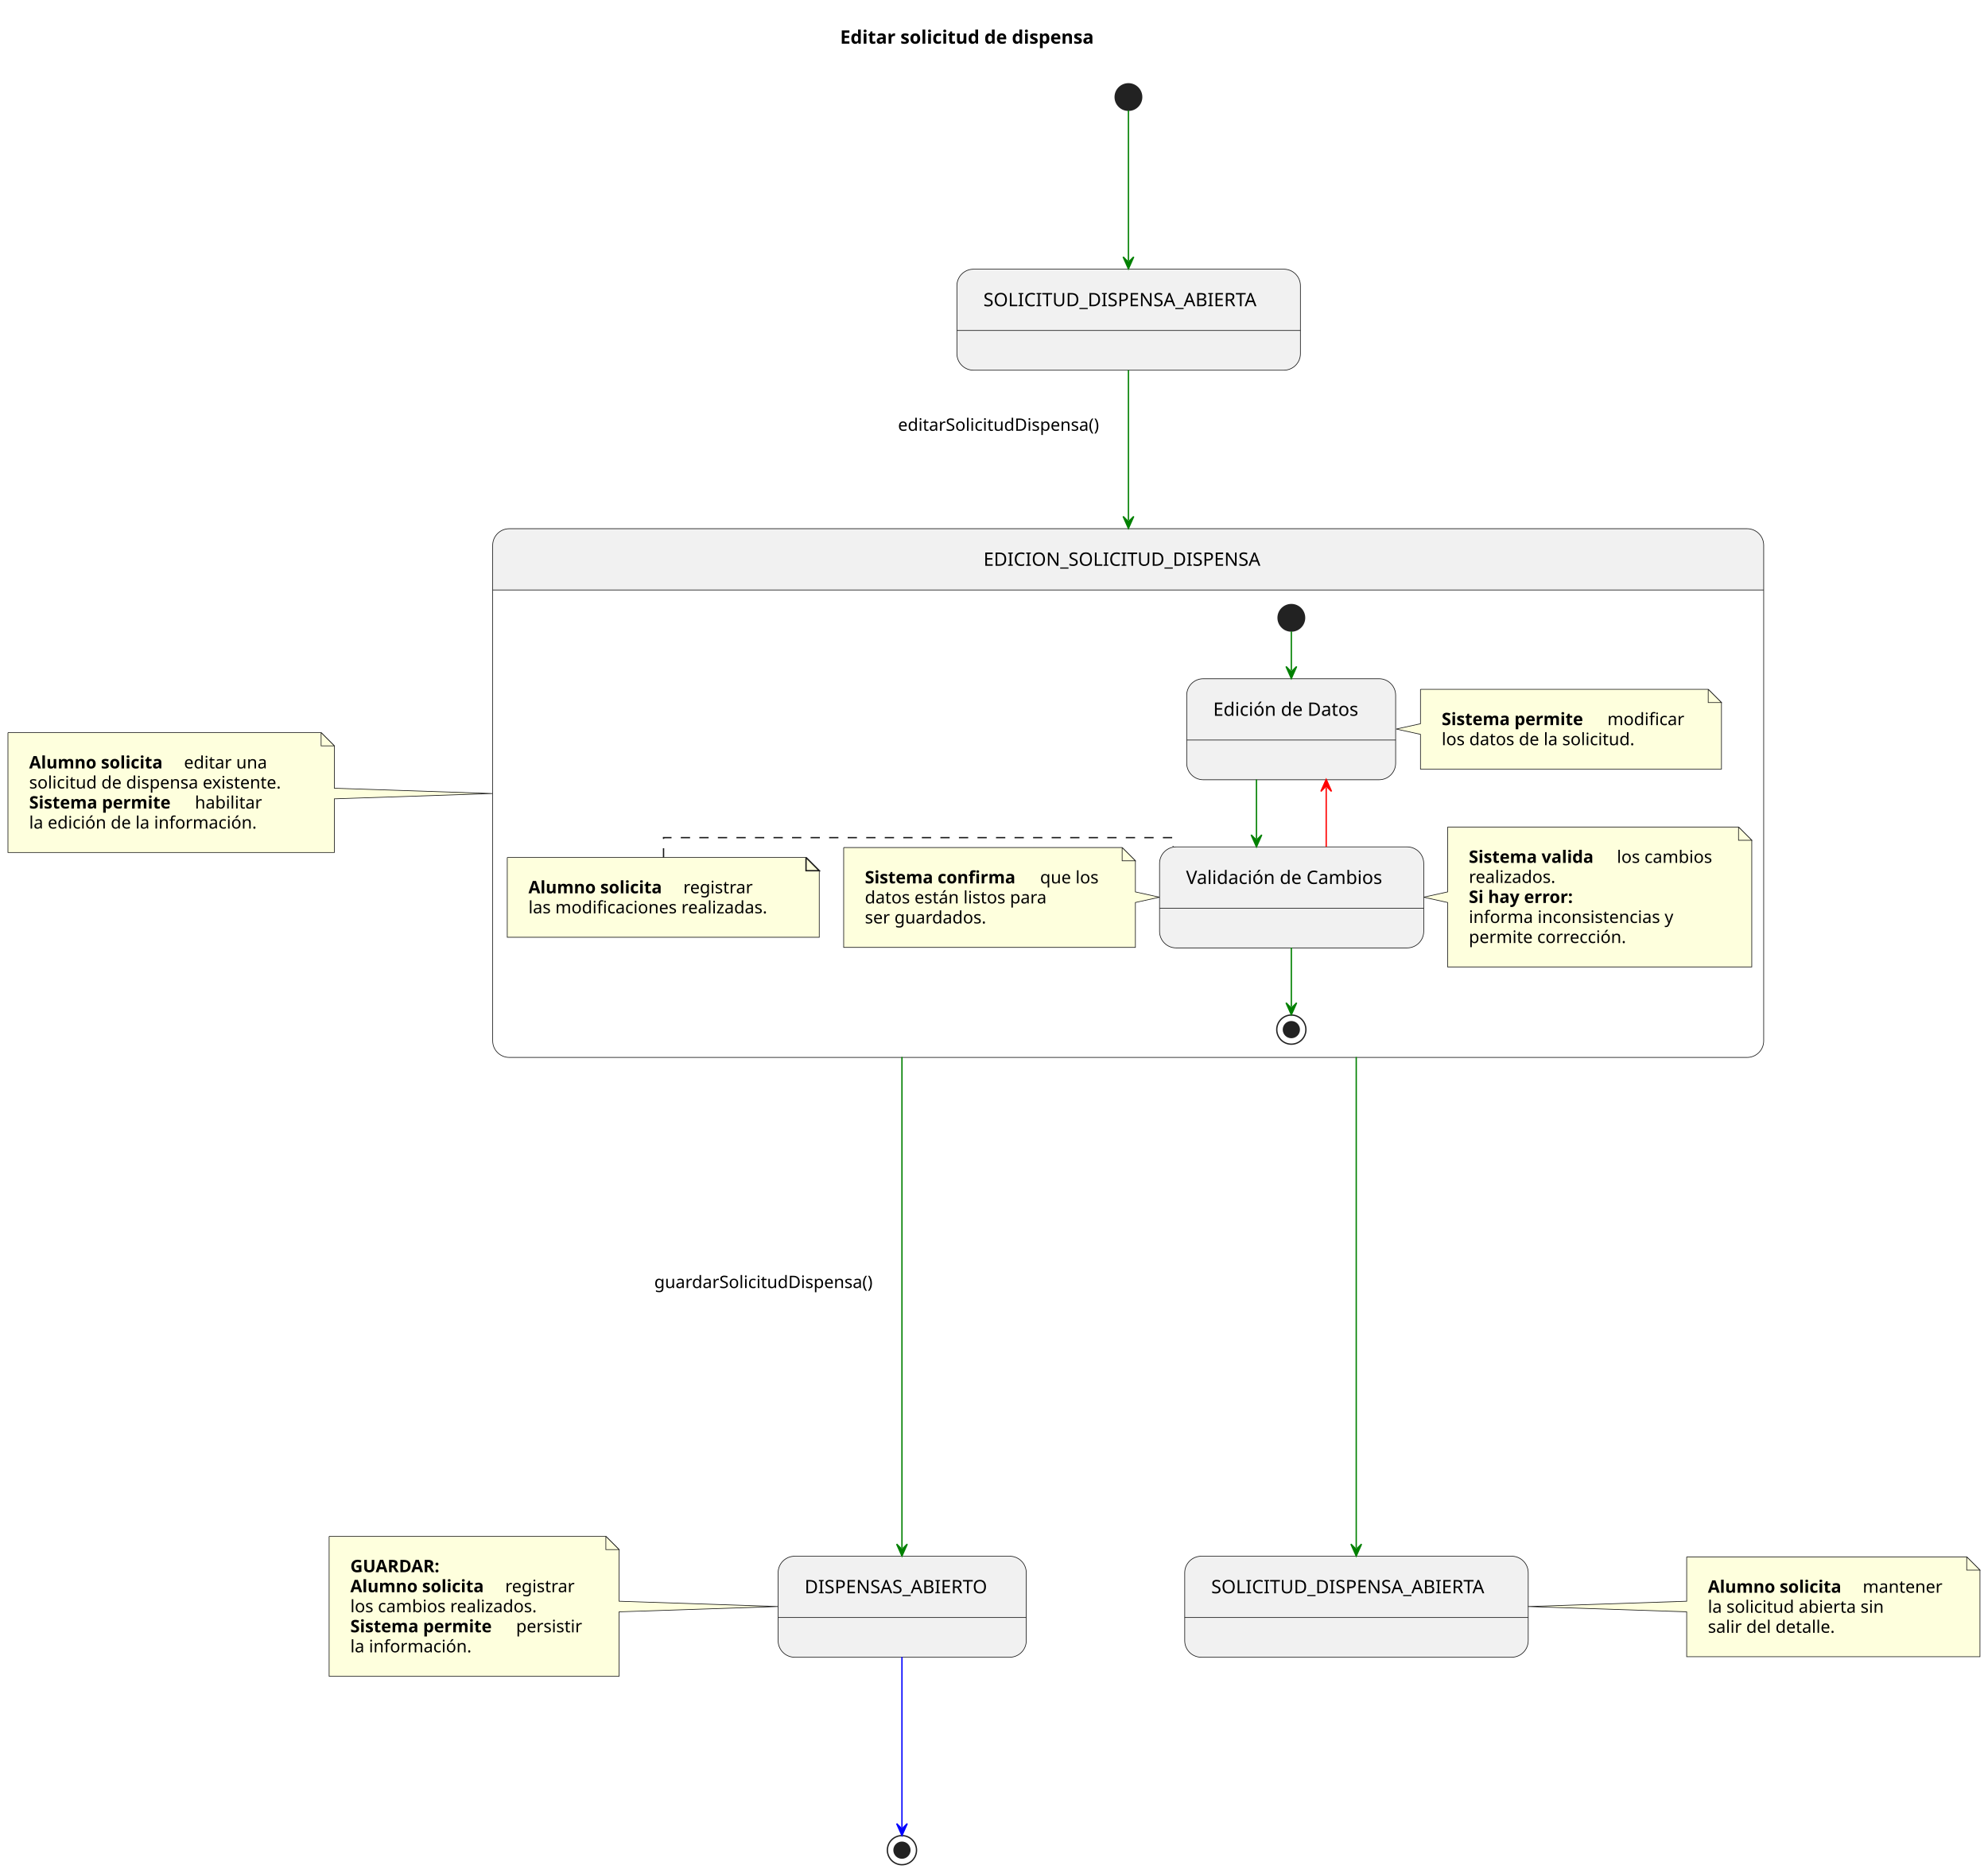
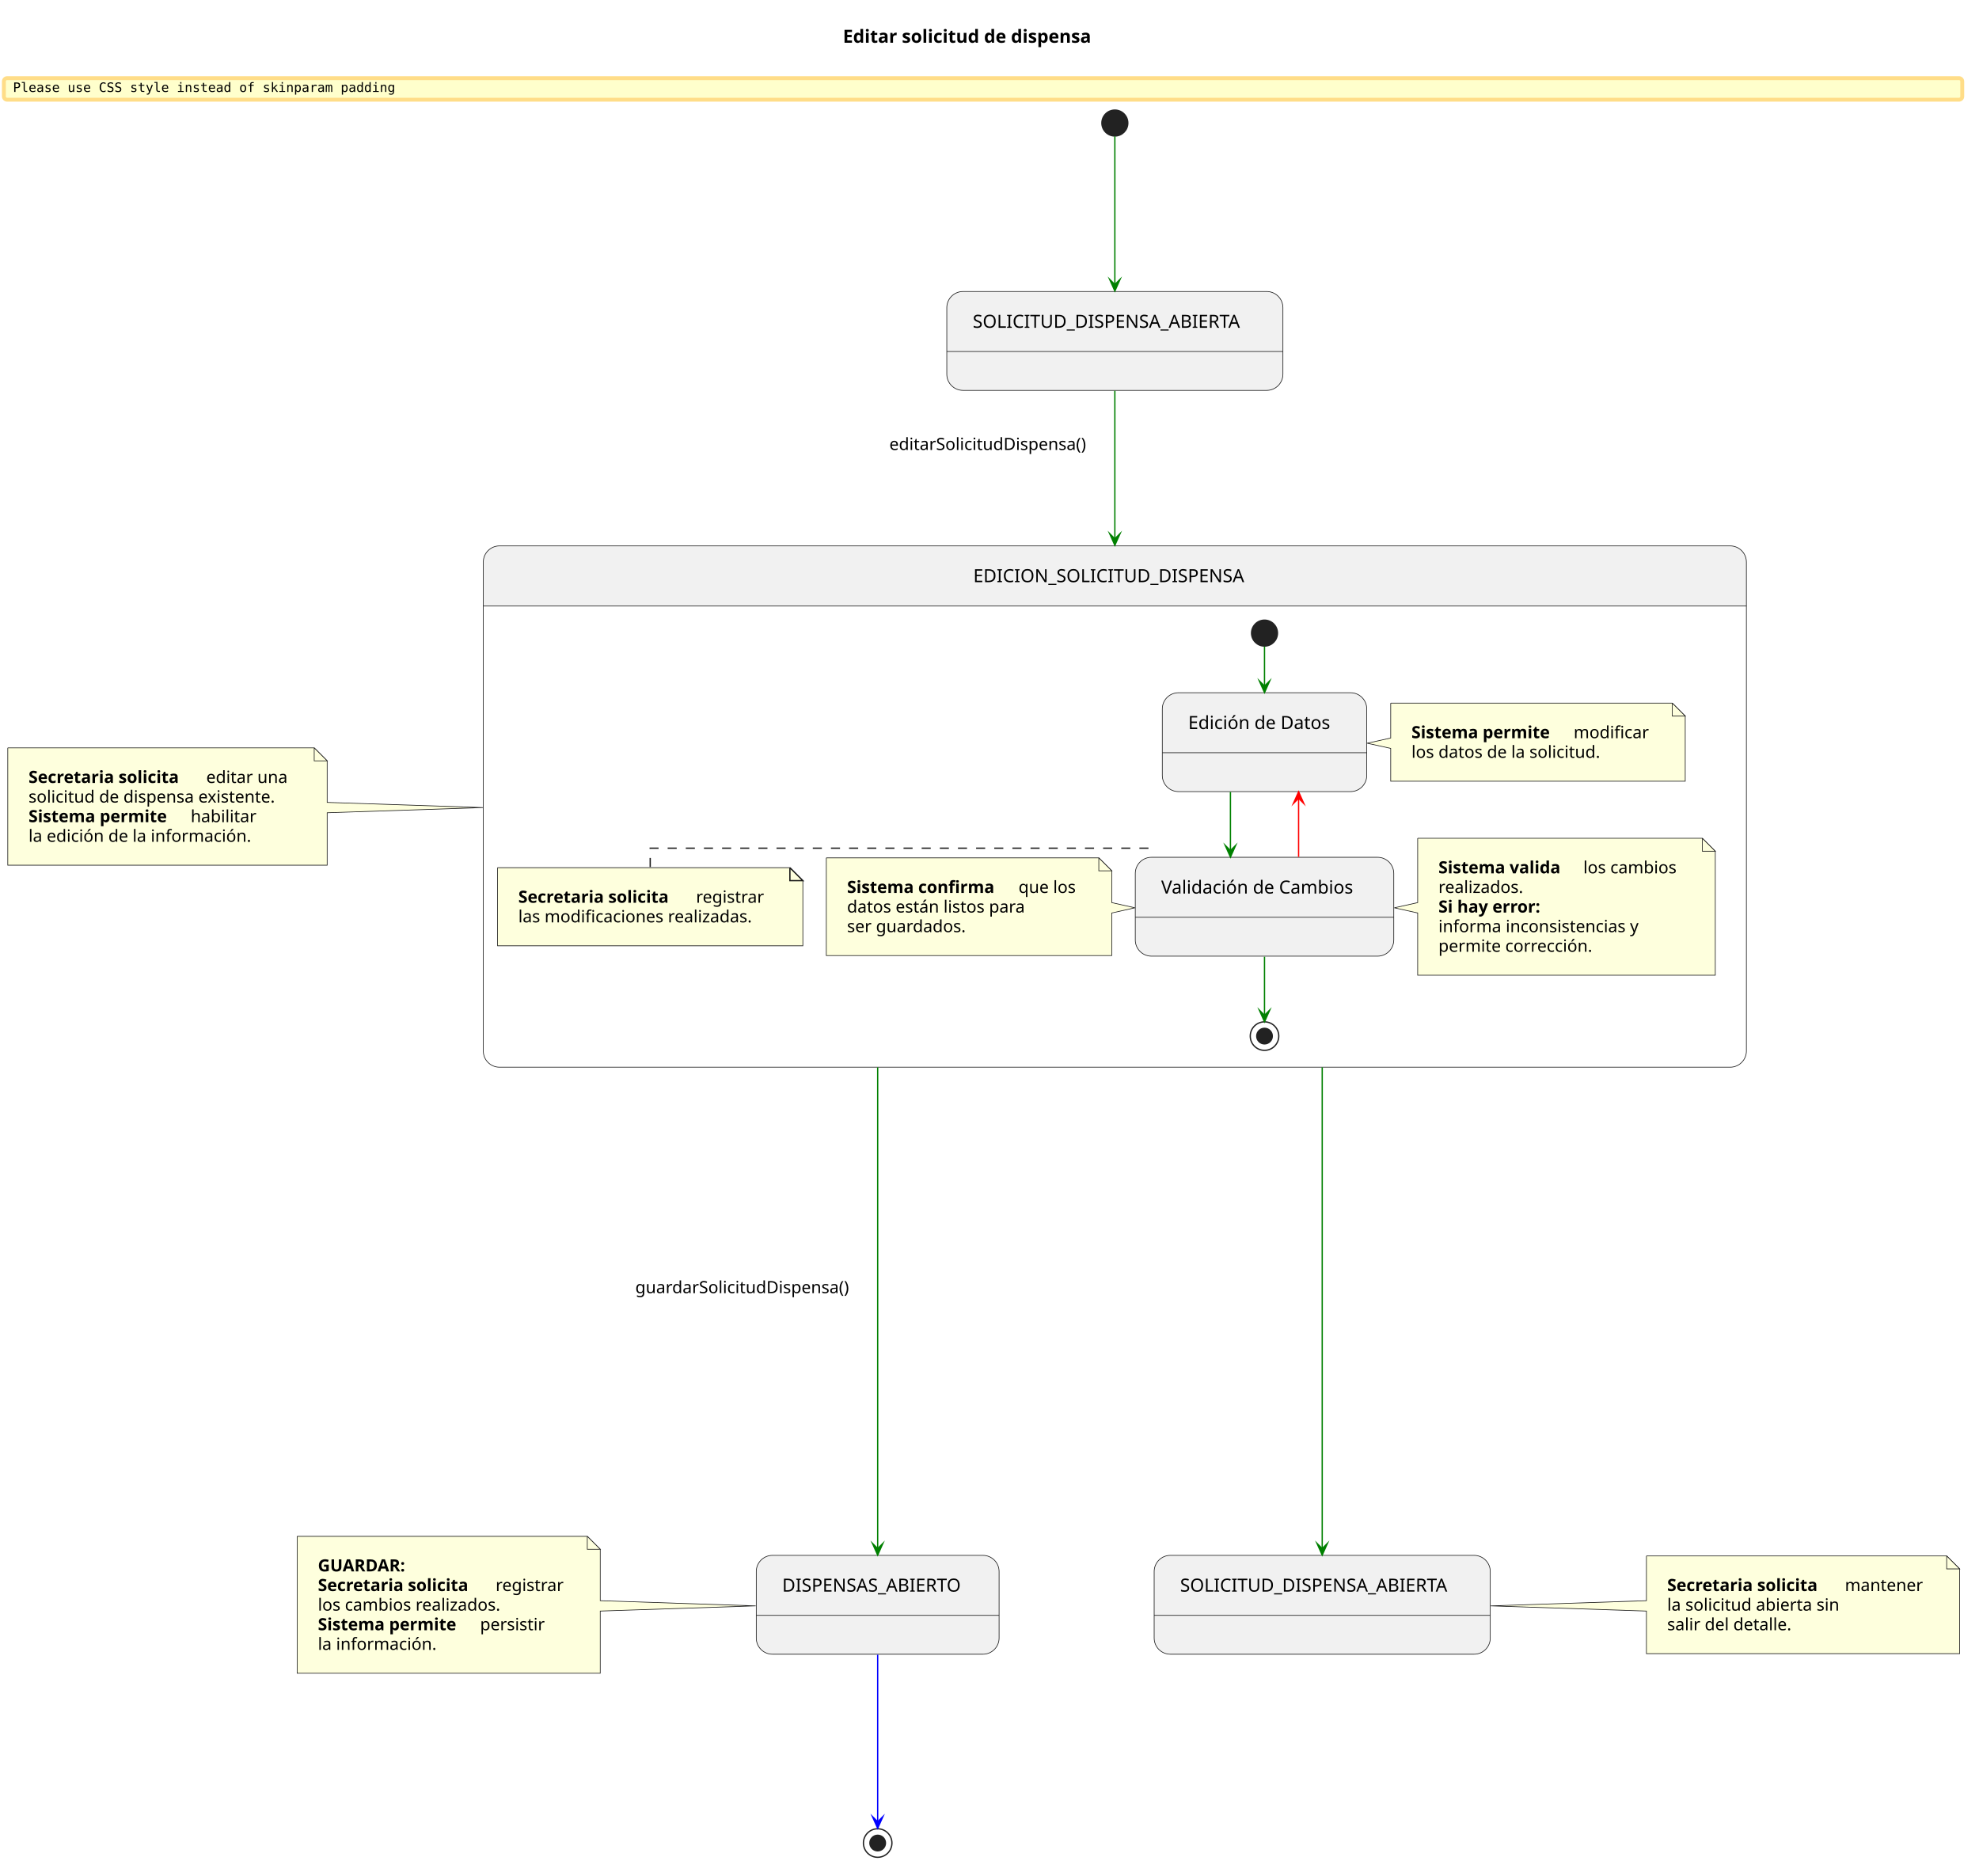
- <svg xmlns="http://www.w3.org/2000/svg" contentStyleType="text/css" data-diagram-type="STATE" height="1414px" preserveAspectRatio="none" style="width:1501px;height:1414px;background:#FFFFFF;" version="1.1" viewBox="0 0 1501 1414" width="1501px" zoomAndPan="magnify">
+ <svg xmlns="http://www.w3.org/2000/svg" version="1.1" data-diagram-type="STATE" style="width:1527px;height:1447px;background:#FFFFFF;" width="1527px" height="1447px" viewBox="0 0 1527 1447" zoomAndPan="magnify" preserveAspectRatio="none" contentStyleType="text/css">
  <defs />
  <g>
    <g class="title" data-source-line="1">
-       <text fill="#000000" font-family="sans-serif" font-size="14" font-weight="bold" lengthAdjust="spacing" textLength="219.31" x="634.314" y="32.995">Editar solicitud de dispensa</text>
+       <text x="650.377" y="32.995" fill="#000000" font-size="14" lengthAdjust="spacing" textLength="219.31" font-weight="700" font-family="sans-serif">Editar solicitud de dispensa</text>
    </g>
-     <g id="SOLICITUD_DISPENSA_ABIERTA_INICIAL">
-       <rect fill="#F1F1F1" height="76.297" rx="12.5" ry="12.5" style="stroke:#181818;stroke-width:0.5;" width="259.352" x="722.5" y="203.297" />
-       <line style="stroke:#181818;stroke-width:0.5;" x1="722.5" x2="981.852" y1="249.594" y2="249.594" />
-       <text fill="#000000" font-family="sans-serif" font-size="14" lengthAdjust="spacing" textLength="219.352" x="742.5" y="231.292">SOLICITUD_DISPENSA_ABIERTA</text>
+     <rect x="3" y="60.297" width="1511.065" height="16.641" fill="#FFFFCC" style="stroke:#FFDD88;stroke-width:3;" rx="2.5" ry="2.5" />
+     <text x="10" y="70.938" fill="#000000" font-size="10" lengthAdjust="spacing" textLength="295.005" font-family="monospace">Please use CSS style instead of skinparam padding</text>
+     <g class="entity" data-qualified-name="SOLICITUD_DISPENSA_ABIERTA_INICIAL" id="ent0001" data-source-line="10">
+       <rect x="730.55" y="224.938" width="259.352" height="76.297" fill="#F1F1F1" style="stroke:#181818;stroke-width:0.5;" rx="12.5" ry="12.5" />
+       <line x1="730.55" y1="271.234" x2="989.902" y2="271.234" style="stroke:#181818;stroke-width:0.5;" />
+       <text x="750.55" y="252.933" fill="#000000" font-size="14" lengthAdjust="spacing" textLength="219.352" font-family="sans-serif">SOLICITUD_DISPENSA_ABIERTA</text>
    </g>
-     <path d="M384.5,399.297 L1319.14,399.297 A12.5,12.5 0 0 1 1331.64,411.797 L1331.64,445.594 L372,445.594 L372,411.797 A12.5,12.5 0 0 1 384.5,399.297" fill="#F1F1F1" />
-     <rect fill="none" height="399.297" rx="12.5" ry="12.5" style="stroke:#181818;stroke-width:0.5;" width="959.64" x="372" y="399.297" />
-     <line style="stroke:#181818;stroke-width:0.5;" x1="372" x2="1331.64" y1="445.594" y2="445.594" />
-     <text fill="#000000" font-family="sans-serif" font-size="14" lengthAdjust="spacing" textLength="218.49" x="742.575" y="427.292">EDICION_SOLICITUD_DISPENSA</text>
-     <g id="EDICION_SOLICITUD_COMP.PermitirModificacion">
-       <rect fill="#F1F1F1" height="76.297" rx="12.5" ry="12.5" style="stroke:#181818;stroke-width:0.5;" width="157.756" x="896" y="512.594" />
-       <line style="stroke:#181818;stroke-width:0.5;" x1="896" x2="1053.756" y1="558.891" y2="558.891" />
-       <text fill="#000000" font-family="sans-serif" font-size="14" lengthAdjust="spacing" textLength="117.756" x="916" y="540.589">Edición de Datos</text>
+     <g class="entity" data-qualified-name="EDICION_SOLICITUD_COMP" id="ent0002" data-source-line="11">
+       <path d="M385.42,421.238 L1335.02,421.238 A12.5,12.5 0 0 1 1347.52,433.738 L1347.52,467.534 L372.92,467.534 L372.92,433.738 A12.5,12.5 0 0 1 385.42,421.238" fill="#F1F1F1" />
+       <rect x="372.92" y="421.238" width="974.6" height="402.257" fill="none" style="stroke:#181818;stroke-width:0.5;" rx="12.5" ry="12.5" />
+       <line x1="372.92" y1="467.534" x2="1347.52" y2="467.534" style="stroke:#181818;stroke-width:0.5;" />
+       <text x="750.975" y="449.233" fill="#000000" font-size="14" lengthAdjust="spacing" textLength="218.49" font-family="sans-serif">EDICION_SOLICITUD_DISPENSA</text>
+       <g class="entity" data-qualified-name="EDICION_SOLICITUD_COMP.PermitirModificacion" id="ent0005" data-source-line="30">
+         <rect x="896.83" y="534.534" width="157.756" height="76.297" fill="#F1F1F1" style="stroke:#181818;stroke-width:0.5;" rx="12.5" ry="12.5" />
+         <line x1="896.83" y1="580.831" x2="1054.586" y2="580.831" style="stroke:#181818;stroke-width:0.5;" />
+         <text x="916.83" y="562.529" fill="#000000" font-size="14" lengthAdjust="spacing" textLength="117.756" font-family="sans-serif">Edición de Datos</text>
+       </g>
+       <g class="entity" data-qualified-name="EDICION_SOLICITUD_COMP.ValidarModificaciones" id="ent0006" data-source-line="31">
+         <rect x="875.98" y="661.514" width="199.455" height="76.297" fill="#F1F1F1" style="stroke:#181818;stroke-width:0.5;" rx="12.5" ry="12.5" />
+         <line x1="875.98" y1="707.811" x2="1075.435" y2="707.811" style="stroke:#181818;stroke-width:0.5;" />
+         <text x="895.98" y="689.51" fill="#000000" font-size="14" lengthAdjust="spacing" textLength="159.455" font-family="sans-serif">Validación de Cambios</text>
+       </g>
+       <g class="start_entity" data-qualified-name="EDICION_SOLICITUD_COMP..start.EDICION_SOLICITUD_COMP" id="ent0010" data-source-line="33">
+         <ellipse cx="975.7" cy="488.534" rx="10" ry="10" fill="#222222" style="stroke:#222222;stroke-width:1;" />
+       </g>
+       <g class="end_entity" data-qualified-name="EDICION_SOLICITUD_COMP..end.EDICION_SOLICITUD_COMP" id="ent0014" data-source-line="59">
+         <ellipse cx="975.7" cy="799.494" rx="11" ry="11" fill="none" style="stroke:#222222;stroke-width:1;" />
+         <ellipse cx="975.7" cy="799.494" rx="6" ry="6" fill="#222222" style="stroke:#222222;stroke-width:1;" />
+       </g>
+       <g class="entity" data-qualified-name="EDICION_SOLICITUD_COMP.GMN23" id="ent0024" data-source-line="36">
+         <path d="M1073.07,542.544 L1073.07,569.494 L1054.87,573.494 L1073.07,577.494 L1073.07,602.81 A0,0 0 0 0 1073.07,602.81 L1300.329,602.81 A0,0 0 0 0 1300.329,602.81 L1300.329,552.544 L1290.329,542.544 L1073.07,542.544 A0,0 0 0 0 1073.07,542.544" style="stroke:#181818;stroke-width:0.5;" fill="#FEFFDD" />
+         <path d="M1290.329,542.544 L1290.329,552.544 L1300.329,552.544 L1290.329,542.544" style="stroke:#181818;stroke-width:0.5;" fill="#FEFFDD" />
+         <text x="1089.07" y="569.611" fill="#000000" font-size="13" lengthAdjust="spacing" textLength="120.999" font-weight="700" font-family="sans-serif">Sistema permite</text>
+         <text x="1214.201" y="569.611" fill="#000000" font-size="13" lengthAdjust="spacing" textLength="61.128" font-family="sans-serif">modificar</text>
+         <text x="1089.07" y="584.744" fill="#000000" font-size="13" lengthAdjust="spacing" textLength="157.168" font-family="sans-serif">los datos de la solicitud.</text>
+       </g>
+       <g class="entity" data-qualified-name="EDICION_SOLICITUD_COMP.GMN26" id="ent0027" data-source-line="43">
+         <path d="M383.92,669.534 L383.92,729.8 L619.488,729.8 L619.488,679.534 L609.488,669.534 L383.92,669.534" style="stroke:#181818;stroke-width:0.5;" fill="#FEFFDD" />
+         <path d="M609.488,669.534 L609.488,679.534 L619.488,679.534 L609.488,669.534" style="stroke:#181818;stroke-width:1;" fill="#FEFFDD" />
+         <text x="399.92" y="696.601" fill="#000000" font-size="13" lengthAdjust="spacing" textLength="132.996" font-weight="700" font-family="sans-serif">Secretaria solicita</text>
+         <text x="537.048" y="696.601" fill="#000000" font-size="13" lengthAdjust="spacing" textLength="55.732" font-family="sans-serif">registrar</text>
+         <text x="399.92" y="711.734" fill="#000000" font-size="13" lengthAdjust="spacing" textLength="194.568" font-family="sans-serif">las modificaciones realizadas.</text>
+       </g>
+       <g class="entity" data-qualified-name="EDICION_SOLICITUD_COMP.GMN29" id="ent0030" data-source-line="51">
+         <path d="M1093.88,646.834 L1093.88,696.494 L1075.87,700.494 L1093.88,704.494 L1093.88,752.498 A0,0 0 0 0 1093.88,752.498 L1323.52,752.498 A0,0 0 0 0 1323.52,752.498 L1323.52,656.834 L1313.52,646.834 L1093.88,646.834 A0,0 0 0 0 1093.88,646.834" style="stroke:#181818;stroke-width:0.5;" fill="#FEFFDD" />
+         <path d="M1313.52,646.834 L1313.52,656.834 L1323.52,656.834 L1313.52,646.834" style="stroke:#181818;stroke-width:0.5;" fill="#FEFFDD" />
+         <text x="1109.88" y="673.901" fill="#000000" font-size="13" lengthAdjust="spacing" textLength="107.669" font-weight="700" font-family="sans-serif">Sistema valida</text>
+         <text x="1221.681" y="673.901" fill="#000000" font-size="13" lengthAdjust="spacing" textLength="76.838" font-family="sans-serif">los cambios</text>
+         <text x="1109.88" y="689.034" fill="#000000" font-size="13" lengthAdjust="spacing" textLength="70.434" font-family="sans-serif">realizados.</text>
+         <text x="1109.88" y="704.167" fill="#000000" font-size="13" lengthAdjust="spacing" textLength="91.552" font-weight="700" font-family="sans-serif">Si hay error:</text>
+         <text x="1109.88" y="719.3" fill="#000000" font-size="13" lengthAdjust="spacing" textLength="165.496" font-family="sans-serif">informa inconsistencias y</text>
+         <text x="1109.88" y="734.433" fill="#000000" font-size="13" lengthAdjust="spacing" textLength="127.118" font-family="sans-serif">permite corrección.</text>
+       </g>
+       <g class="entity" data-qualified-name="EDICION_SOLICITUD_COMP.GMN32" id="ent0033" data-source-line="62">
+         <path d="M637.58,661.964 L637.58,737.363 A0,0 0 0 0 637.58,737.363 L857.838,737.363 A0,0 0 0 0 857.838,737.363 L857.838,704.494 L875.74,700.494 L857.838,696.494 L857.838,671.964 L847.838,661.964 L637.58,661.964 A0,0 0 0 0 637.58,661.964" style="stroke:#181818;stroke-width:0.5;" fill="#FEFFDD" />
+         <path d="M847.838,661.964 L847.838,671.964 L857.838,671.964 L847.838,661.964" style="stroke:#181818;stroke-width:0.5;" fill="#FEFFDD" />
+         <text x="653.58" y="689.031" fill="#000000" font-size="13" lengthAdjust="spacing" textLength="128.166" font-weight="700" font-family="sans-serif">Sistema confirma</text>
+         <text x="785.878" y="689.031" fill="#000000" font-size="13" lengthAdjust="spacing" textLength="46.96" font-family="sans-serif">que los</text>
+         <text x="653.58" y="704.164" fill="#000000" font-size="13" lengthAdjust="spacing" textLength="147.862" font-family="sans-serif">datos están listos para</text>
+         <text x="653.58" y="719.297" fill="#000000" font-size="13" lengthAdjust="spacing" textLength="97.379" font-family="sans-serif">ser guardados.</text>
+       </g>
+       <g class="link" data-entity-1="ent0010" data-entity-2="ent0005" id="lnk11" data-source-line="33" data-link-type="dependency">
+         <path d="M975.7,498.854 C975.7,507.804 975.7,516.344 975.7,529.394" style="stroke:#008000;stroke-width:1;" fill="none" id="*start*EDICION_SOLICITUD_COMP-to-PermitirModificacion" />
+         <polygon points="975.7,534.394,979.7,525.394,975.7,529.394,971.7,525.394,975.7,534.394" fill="#008000" style="stroke:#008000;stroke-width:1;stroke-linejoin:miter;stroke-miterlimit:10;" />
+       </g>
+       <g class="link" data-entity-1="ent0005" data-entity-2="ent0006" id="lnk12" data-source-line="40" data-link-type="dependency">
+         <path d="M949.41,611.124 C949.41,627.034 949.41,640.454 949.41,656.354" style="stroke:#008000;stroke-width:1;" fill="none" id="PermitirModificacion-to-ValidarModificaciones" />
+         <polygon points="949.41,661.354,953.41,652.354,949.41,656.354,945.41,652.354,949.41,661.354" fill="#008000" style="stroke:#008000;stroke-width:1;stroke-linejoin:miter;stroke-miterlimit:10;" />
+       </g>
+       <g class="link" data-entity-1="ent0006" data-entity-2="ent0005" id="lnk13" data-source-line="48" data-link-type="dependency">
+         <path d="M1002,661.224 C1002,645.304 1002,631.894 1002,615.994" style="stroke:#FF0000;stroke-width:1;" fill="none" id="ValidarModificaciones-to-PermitirModificacion" />
+         <polygon points="1002,610.994,998,619.994,1002,615.994,1006,619.994,1002,610.994" fill="#FF0000" style="stroke:#FF0000;stroke-width:1;stroke-linejoin:miter;stroke-miterlimit:10;" />
+       </g>
+       <g class="link" data-entity-1="ent0006" data-entity-2="ent0014" id="lnk15" data-source-line="59" data-link-type="dependency">
+         <path d="M975.7,738.264 C975.7,756.254 975.7,771.324 975.7,783.424" style="stroke:#008000;stroke-width:1;" fill="none" id="ValidarModificaciones-to-*end*EDICION_SOLICITUD_COMP" />
+         <polygon points="975.7,788.424,979.7,779.424,975.7,783.424,971.7,779.424,975.7,788.424" fill="#008000" style="stroke:#008000;stroke-width:1;stroke-linejoin:miter;stroke-miterlimit:10;" />
+       </g>
+       <g class="link" data-entity-1="ent0027" data-entity-2="ent0006" id="lnk28" data-source-line="43" data-link-type="association">
+         <path d="M501.7,669.034 C501.7,660.974 501.7,654.494 501.7,654.494 C501.7,654.494 886.4,654.494 886.4,654.494 C886.4,654.494 886.4,657.144 886.4,661.154" style="stroke:#181818;stroke-width:1;stroke-dasharray:7,7;" fill="none" id="GMN26-ValidarModificaciones" />
+       </g>
    </g>
-     <g id="EDICION_SOLICITUD_COMP.ValidarModificaciones">
-       <rect fill="#F1F1F1" height="76.297" rx="12.5" ry="12.5" style="stroke:#181818;stroke-width:0.5;" width="199.455" x="875.5" y="639.594" />
-       <line style="stroke:#181818;stroke-width:0.5;" x1="875.5" x2="1074.955" y1="685.891" y2="685.891" />
-       <text fill="#000000" font-family="sans-serif" font-size="14" lengthAdjust="spacing" textLength="159.455" x="895.5" y="667.589">Validación de Cambios</text>
+     <g class="entity" data-qualified-name="DISPENSAS_ABIERTO_FINAL" id="ent0003" data-source-line="12">
+       <rect x="583.54" y="1200.178" width="187.362" height="76.297" fill="#F1F1F1" style="stroke:#181818;stroke-width:0.5;" rx="12.5" ry="12.5" />
+       <line x1="583.54" y1="1246.474" x2="770.902" y2="1246.474" style="stroke:#181818;stroke-width:0.5;" />
+       <text x="603.54" y="1228.173" fill="#000000" font-size="14" lengthAdjust="spacing" textLength="147.362" font-family="sans-serif">DISPENSAS_ABIERTO</text>
    </g>
-     <ellipse cx="975" cy="466.594" fill="#222222" rx="10" ry="10" style="stroke:#222222;stroke-width:1;" />
-     <ellipse cx="975" cy="777.594" fill="none" rx="11" ry="11" style="stroke:#222222;stroke-width:1;" />
-     <ellipse cx="975" cy="777.594" fill="#222222" rx="6" ry="6" style="stroke:#222222;stroke-width:1;" />
-     <g class="entity" data-entity="GMN5" data-source-line="36" data-uid="ent0006" id="entity_GMN5">
-       <path d="M1072.5,520.594 L1072.5,546.594 L1054.17,550.594 L1072.5,554.594 L1072.5,580.859 A0,0 0 0 0 1072.5,580.859 L1299.759,580.859 A0,0 0 0 0 1299.759,580.859 L1299.759,530.594 L1289.759,520.594 L1072.5,520.594 A0,0 0 0 0 1072.5,520.594" fill="#FEFFDD" style="stroke:#181818;stroke-width:0.5;" />
-       <path d="M1289.759,520.594 L1289.759,530.594 L1299.759,530.594 L1289.759,520.594" fill="#FEFFDD" style="stroke:#181818;stroke-width:0.5;" />
-       <text fill="#000000" font-family="sans-serif" font-size="13" font-weight="bold" lengthAdjust="spacing" textLength="120.999" x="1088.5" y="547.661">Sistema permite</text>
-       <text fill="#000000" font-family="sans-serif" font-size="13" lengthAdjust="spacing" textLength="61.128" x="1213.631" y="547.661">modificar</text>
-       <text fill="#000000" font-family="sans-serif" font-size="13" lengthAdjust="spacing" textLength="157.168" x="1088.5" y="562.793">los datos de la solicitud.</text>
+     <g class="entity" data-qualified-name="SOLICITUD_DISPENSA_ABIERTA_FINAL" id="ent0004" data-source-line="13">
+       <rect x="890.55" y="1200.178" width="259.352" height="76.297" fill="#F1F1F1" style="stroke:#181818;stroke-width:0.5;" rx="12.5" ry="12.5" />
+       <line x1="890.55" y1="1246.474" x2="1149.902" y2="1246.474" style="stroke:#181818;stroke-width:0.5;" />
+       <text x="910.55" y="1228.173" fill="#000000" font-size="14" lengthAdjust="spacing" textLength="219.352" font-family="sans-serif">SOLICITUD_DISPENSA_ABIERTA</text>
    </g>
-     <g class="entity" data-entity="GMN8" data-source-line="43" data-uid="ent0009" id="entity_GMN8">
-       <path d="M383,647.594 L383,707.859 L618.568,707.859 L618.568,657.594 L608.568,647.594 L383,647.594" fill="#FEFFDD" style="stroke:#181818;stroke-width:0.5;" />
-       <path d="M608.568,647.594 L608.568,657.594 L618.568,657.594 L608.568,647.594" fill="#FEFFDD" style="stroke:#181818;stroke-width:1;" />
-       <text fill="#000000" font-family="sans-serif" font-size="13" font-weight="bold" lengthAdjust="spacing" textLength="112.76" x="399" y="674.661">Alumno solicita</text>
-       <text fill="#000000" font-family="sans-serif" font-size="13" lengthAdjust="spacing" textLength="55.732" x="515.892" y="674.661">registrar</text>
-       <text fill="#000000" font-family="sans-serif" font-size="13" lengthAdjust="spacing" textLength="194.568" x="399" y="689.793">las modificaciones realizadas.</text>
+     <g class="start_entity" data-qualified-name=".start." id="ent0007" data-source-line="15">
+       <ellipse cx="860.22" cy="94.938" rx="10" ry="10" fill="#222222" style="stroke:#222222;stroke-width:1;" />
    </g>
-     <g class="entity" data-entity="GMN11" data-source-line="51" data-uid="ent0012" id="entity_GMN11">
-       <path d="M1093,624.594 L1093,673.594 L1074.83,677.594 L1093,681.594 L1093,730.258 A0,0 0 0 0 1093,730.258 L1322.64,730.258 A0,0 0 0 0 1322.64,730.258 L1322.64,634.594 L1312.64,624.594 L1093,624.594 A0,0 0 0 0 1093,624.594" fill="#FEFFDD" style="stroke:#181818;stroke-width:0.5;" />
-       <path d="M1312.64,624.594 L1312.64,634.594 L1322.64,634.594 L1312.64,624.594" fill="#FEFFDD" style="stroke:#181818;stroke-width:0.5;" />
-       <text fill="#000000" font-family="sans-serif" font-size="13" font-weight="bold" lengthAdjust="spacing" textLength="107.669" x="1109" y="651.661">Sistema valida</text>
-       <text fill="#000000" font-family="sans-serif" font-size="13" lengthAdjust="spacing" textLength="76.838" x="1220.801" y="651.661">los cambios</text>
-       <text fill="#000000" font-family="sans-serif" font-size="13" lengthAdjust="spacing" textLength="70.434" x="1109" y="666.793">realizados.</text>
-       <text fill="#000000" font-family="sans-serif" font-size="13" font-weight="bold" lengthAdjust="spacing" textLength="91.552" x="1109" y="681.926">Si hay error:</text>
-       <text fill="#000000" font-family="sans-serif" font-size="13" lengthAdjust="spacing" textLength="165.496" x="1109" y="697.059">informa inconsistencias y</text>
-       <text fill="#000000" font-family="sans-serif" font-size="13" lengthAdjust="spacing" textLength="127.118" x="1109" y="712.192">permite corrección.</text>
+     <g class="end_entity" data-qualified-name=".end." id="ent0018" data-source-line="90">
+       <ellipse cx="677.22" cy="1422.158" rx="11" ry="11" fill="none" style="stroke:#222222;stroke-width:1;" />
+       <ellipse cx="677.22" cy="1422.158" rx="6" ry="6" fill="#222222" style="stroke:#222222;stroke-width:1;" />
    </g>
-     <g class="entity" data-entity="GMN14" data-source-line="62" data-uid="ent0015" id="entity_GMN14">
-       <path d="M637,640.094 L637,715.492 A0,0 0 0 0 637,715.492 L857.258,715.492 A0,0 0 0 0 857.258,715.492 L857.258,681.594 L875.37,677.594 L857.258,673.594 L857.258,650.094 L847.258,640.094 L637,640.094 A0,0 0 0 0 637,640.094" fill="#FEFFDD" style="stroke:#181818;stroke-width:0.5;" />
-       <path d="M847.258,640.094 L847.258,650.094 L857.258,650.094 L847.258,640.094" fill="#FEFFDD" style="stroke:#181818;stroke-width:0.5;" />
-       <text fill="#000000" font-family="sans-serif" font-size="13" font-weight="bold" lengthAdjust="spacing" textLength="128.166" x="653" y="667.161">Sistema confirma</text>
-       <text fill="#000000" font-family="sans-serif" font-size="13" lengthAdjust="spacing" textLength="46.96" x="785.298" y="667.161">que los</text>
-       <text fill="#000000" font-family="sans-serif" font-size="13" lengthAdjust="spacing" textLength="147.862" x="653" y="682.293">datos están listos para</text>
-       <text fill="#000000" font-family="sans-serif" font-size="13" lengthAdjust="spacing" textLength="97.379" x="653" y="697.426">ser guardados.</text>
+     <g class="entity" data-qualified-name="GMN20" id="ent0021" data-source-line="21">
+       <path d="M6,577.097 L6,667.629 A0,0 0 0 0 6,667.629 L252.448,667.629 A0,0 0 0 0 252.448,667.629 L252.448,627.158 L372.68,623.158 L252.448,619.158 L252.448,587.097 L242.448,577.097 L6,577.097 A0,0 0 0 0 6,577.097" style="stroke:#181818;stroke-width:0.5;" fill="#FEFFDD" />
+       <path d="M242.448,577.097 L242.448,587.097 L252.448,587.097 L242.448,577.097" style="stroke:#181818;stroke-width:0.5;" fill="#FEFFDD" />
+       <text x="22" y="604.164" fill="#000000" font-size="13" lengthAdjust="spacing" textLength="132.996" font-weight="700" font-family="sans-serif">Secretaria solicita</text>
+       <text x="159.128" y="604.164" fill="#000000" font-size="13" lengthAdjust="spacing" textLength="66.847" font-family="sans-serif">editar una</text>
+       <text x="22" y="619.297" fill="#000000" font-size="13" lengthAdjust="spacing" textLength="205.448" font-family="sans-serif">solicitud de dispensa existente.</text>
+       <text x="22" y="634.43" fill="#000000" font-size="13" lengthAdjust="spacing" textLength="120.999" font-weight="700" font-family="sans-serif">Sistema permite</text>
+       <text x="147.131" y="634.43" fill="#000000" font-size="13" lengthAdjust="spacing" textLength="53.701" font-family="sans-serif">habilitar</text>
+       <text x="22" y="649.563" fill="#000000" font-size="13" lengthAdjust="spacing" textLength="184.19" font-family="sans-serif">la edición de la información.</text>
    </g>
-     <g class="link" data-entity-1=".start.EDICION_SOLICITUD_COMP" data-entity-2="PermitirModificacion" data-source-line="33" data-uid="lnk6" id="link_.start.EDICION_SOLICITUD_COMP_PermitirModificacion">
-       <path d="M975,476.894 C975,485.834 975,493.344 975,506.374" fill="none" id="*start*EDICION_SOLICITUD_COMP-to-PermitirModificacion" style="stroke:#008000;stroke-width:1;" />
-       <polygon fill="#008000" points="975,512.374,979,503.374,975,507.374,971,503.374,975,512.374" style="stroke:#008000;stroke-width:1;" />
+     <g class="entity" data-qualified-name="GMN35" id="ent0036" data-source-line="73">
+       <path d="M229.29,1185.497 L229.29,1291.162 A0,0 0 0 0 229.29,1291.162 L463.151,1291.162 A0,0 0 0 0 463.151,1291.162 L463.151,1243.158 L583.09,1239.158 L463.151,1235.158 L463.151,1195.497 L453.151,1185.497 L229.29,1185.497 A0,0 0 0 0 229.29,1185.497" style="stroke:#181818;stroke-width:0.5;" fill="#FEFFDD" />
+       <path d="M453.151,1185.497 L453.151,1195.497 L463.151,1195.497 L453.151,1185.497" style="stroke:#181818;stroke-width:0.5;" fill="#FEFFDD" />
+       <text x="245.29" y="1212.564" fill="#000000" font-size="13" lengthAdjust="spacing" textLength="77.359" font-weight="700" font-family="sans-serif">GUARDAR:</text>
+       <text x="245.29" y="1227.697" fill="#000000" font-size="13" lengthAdjust="spacing" textLength="132.996" font-weight="700" font-family="sans-serif">Secretaria solicita</text>
+       <text x="382.418" y="1227.697" fill="#000000" font-size="13" lengthAdjust="spacing" textLength="55.732" font-family="sans-serif">registrar</text>
+       <text x="245.29" y="1242.83" fill="#000000" font-size="13" lengthAdjust="spacing" textLength="151.404" font-family="sans-serif">los cambios realizados.</text>
+       <text x="245.29" y="1257.963" fill="#000000" font-size="13" lengthAdjust="spacing" textLength="120.999" font-weight="700" font-family="sans-serif">Sistema permite</text>
+       <text x="370.421" y="1257.963" fill="#000000" font-size="13" lengthAdjust="spacing" textLength="52.806" font-family="sans-serif">persistir</text>
+       <text x="245.29" y="1273.096" fill="#000000" font-size="13" lengthAdjust="spacing" textLength="97.151" font-family="sans-serif">la información.</text>
    </g>
-     <g class="link" data-entity-1="PermitirModificacion" data-entity-2="ValidarModificaciones" data-source-line="40" data-uid="lnk7" id="link_PermitirModificacion_ValidarModificaciones">
-       <path d="M948.67,588.694 C948.67,604.774 948.67,617.444 948.67,633.514" fill="none" id="PermitirModificacion-to-ValidarModificaciones" style="stroke:#008000;stroke-width:1;" />
-       <polygon fill="#008000" points="948.67,639.514,952.67,630.514,948.67,634.514,944.67,630.514,948.67,639.514" style="stroke:#008000;stroke-width:1;" />
+     <g class="entity" data-qualified-name="GMN38" id="ent0039" data-source-line="84">
+       <path d="M1270.39,1200.628 L1270.39,1235.158 L1150.24,1239.158 L1270.39,1243.158 L1270.39,1276.026 A0,0 0 0 0 1270.39,1276.026 L1512.065,1276.026 A0,0 0 0 0 1512.065,1276.026 L1512.065,1210.628 L1502.065,1200.628 L1270.39,1200.628 A0,0 0 0 0 1270.39,1200.628" style="stroke:#181818;stroke-width:0.5;" fill="#FEFFDD" />
+       <path d="M1502.065,1200.628 L1502.065,1210.628 L1512.065,1210.628 L1502.065,1200.628" style="stroke:#181818;stroke-width:0.5;" fill="#FEFFDD" />
+       <text x="1286.39" y="1227.694" fill="#000000" font-size="13" lengthAdjust="spacing" textLength="132.996" font-weight="700" font-family="sans-serif">Secretaria solicita</text>
+       <text x="1423.518" y="1227.694" fill="#000000" font-size="13" lengthAdjust="spacing" textLength="63.546" font-family="sans-serif">mantener</text>
+       <text x="1286.39" y="1242.827" fill="#000000" font-size="13" lengthAdjust="spacing" textLength="143.133" font-family="sans-serif">la solicitud abierta sin</text>
+       <text x="1286.39" y="1257.96" fill="#000000" font-size="13" lengthAdjust="spacing" textLength="104.102" font-family="sans-serif">salir del detalle.</text>
    </g>
-     <g class="link" data-entity-1="ValidarModificaciones" data-entity-2="PermitirModificacion" data-source-line="48" data-uid="lnk8" id="link_ValidarModificaciones_PermitirModificacion">
-       <path d="M1001.33,639.494 C1001.33,623.414 1001.33,610.744 1001.33,594.674" fill="none" id="ValidarModificaciones-to-PermitirModificacion" style="stroke:#FF0000;stroke-width:1;" />
-       <polygon fill="#FF0000" points="1001.33,588.674,997.33,597.674,1001.33,593.674,1005.33,597.674,1001.33,588.674" style="stroke:#FF0000;stroke-width:1;" />
+     <g class="link" data-entity-1="ent0007" data-entity-2="ent0001" id="lnk8" data-source-line="15" data-link-type="dependency">
+       <path d="M860.22,105.207 C860.22,128.377 860.22,180.748 860.22,219.567" style="stroke:#008000;stroke-width:1;" fill="none" id="*start*-to-SOLICITUD_DISPENSA_ABIERTA_INICIAL" />
+       <polygon points="860.22,224.567,864.22,215.567,860.22,219.567,856.22,215.567,860.22,224.567" fill="#008000" style="stroke:#008000;stroke-width:1;stroke-linejoin:miter;stroke-miterlimit:10;" />
    </g>
-     <g class="link" data-entity-1="ValidarModificaciones" data-entity-2=".end.EDICION_SOLICITUD_COMP" data-source-line="59" data-uid="lnk10" id="link_ValidarModificaciones_.end.EDICION_SOLICITUD_COMP">
-       <path d="M975,715.684 C975,733.794 975,748.104 975,760.364" fill="none" id="ValidarModificaciones-to-*end*EDICION_SOLICITUD_COMP" style="stroke:#008000;stroke-width:1;" />
-       <polygon fill="#008000" points="975,766.364,979,757.364,975,761.364,971,757.364,975,766.364" style="stroke:#008000;stroke-width:1;" />
+     <g class="link" data-entity-1="ent0001" data-entity-2="ent0002" id="lnk9" data-source-line="18" data-link-type="dependency">
+       <path d="M860.22,301.538 C860.22,331.317 860.22,370.077 860.22,415.757" style="stroke:#008000;stroke-width:1;" fill="none" id="SOLICITUD_DISPENSA_ABIERTA_INICIAL-to-EDICION_SOLICITUD_COMP" />
+       <polygon points="860.22,420.757,864.22,411.757,860.22,415.757,856.22,411.757,860.22,420.757" fill="#008000" style="stroke:#008000;stroke-width:1;stroke-linejoin:miter;stroke-miterlimit:10;" />
+       <text x="686.22" y="347.214" fill="#000000" font-size="13" lengthAdjust="spacing" textLength="163.814" font-family="sans-serif">editarSolicitudDispensa()</text>
    </g>
-     <g class="link" data-entity-1="GMN8" data-entity-2="ValidarModificaciones" data-source-line="43" data-uid="lnk10" id="link_GMN8_ValidarModificaciones">
-       <path d="M501,647.574 C501,639.324 501,632.594 501,632.594 C501,632.594 885.75,632.594 885.75,632.594 C885.75,632.594 885.75,635.234 885.75,639.234" fill="none" id="GMN8-ValidarModificaciones" style="stroke:#181818;stroke-width:1;stroke-dasharray:7,7;" />
+     <g class="link" data-entity-1="ent0002" data-entity-2="ent0003" id="lnk16" data-source-line="70" data-link-type="dependency">
+       <path d="M677.22,823.628 C677.22,959.097 677.22,1121.007 677.22,1194.957" style="stroke:#008000;stroke-width:1;" fill="none" id="EDICION_SOLICITUD_COMP-to-DISPENSAS_ABIERTO_FINAL" />
+       <polygon points="677.22,1199.957,681.22,1190.957,677.22,1194.957,673.22,1190.957,677.22,1199.957" fill="#008000" style="stroke:#008000;stroke-width:1;stroke-linejoin:miter;stroke-miterlimit:10;" />
+       <text x="490.22" y="997.854" fill="#000000" font-size="13" lengthAdjust="spacing" textLength="176.909" font-family="sans-serif">guardarSolicitudDispensa()</text>
    </g>
-     <g id="DISPENSAS_ABIERTO_FINAL">
-       <rect fill="#F1F1F1" height="76.297" rx="12.5" ry="12.5" style="stroke:#181818;stroke-width:0.5;" width="187.362" x="587.5" y="1175.297" />
-       <line style="stroke:#181818;stroke-width:0.5;" x1="587.5" x2="774.862" y1="1221.594" y2="1221.594" />
-       <text fill="#000000" font-family="sans-serif" font-size="14" lengthAdjust="spacing" textLength="147.362" x="607.5" y="1203.292">DISPENSAS_ABIERTO</text>
+     <g class="link" data-entity-1="ent0002" data-entity-2="ent0004" id="lnk17" data-source-line="81" data-link-type="dependency">
+       <path d="M1020.22,823.628 C1020.22,959.097 1020.22,1121.007 1020.22,1194.957" style="stroke:#008000;stroke-width:1;" fill="none" id="EDICION_SOLICITUD_COMP-to-SOLICITUD_DISPENSA_ABIERTA_FINAL" />
+       <polygon points="1020.22,1199.957,1024.22,1190.957,1020.22,1194.957,1016.22,1190.957,1020.22,1199.957" fill="#008000" style="stroke:#008000;stroke-width:1;stroke-linejoin:miter;stroke-miterlimit:10;" />
    </g>
-     <g id="SOLICITUD_DISPENSA_ABIERTA_FINAL">
-       <rect fill="#F1F1F1" height="76.297" rx="12.5" ry="12.5" style="stroke:#181818;stroke-width:0.5;" width="259.352" x="894.5" y="1175.297" />
-       <line style="stroke:#181818;stroke-width:0.5;" x1="894.5" x2="1153.852" y1="1221.594" y2="1221.594" />
-       <text fill="#000000" font-family="sans-serif" font-size="14" lengthAdjust="spacing" textLength="219.352" x="914.5" y="1203.292">SOLICITUD_DISPENSA_ABIERTA</text>
-     </g>
-     <ellipse cx="852" cy="73.297" fill="#222222" rx="10" ry="10" style="stroke:#222222;stroke-width:1;" />
-     <ellipse cx="681" cy="1397.297" fill="none" rx="11" ry="11" style="stroke:#222222;stroke-width:1;" />
-     <ellipse cx="681" cy="1397.297" fill="#222222" rx="6" ry="6" style="stroke:#222222;stroke-width:1;" />
-     <g class="entity" data-entity="GMN2" data-source-line="21" data-uid="ent0003" id="entity_GMN2">
-       <path d="M6,553.297 L6,643.828 A0,0 0 0 0 6,643.828 L252.448,643.828 A0,0 0 0 0 252.448,643.828 L252.448,603.297 L371.74,599.297 L252.448,595.297 L252.448,563.297 L242.448,553.297 L6,553.297 A0,0 0 0 0 6,553.297" fill="#FEFFDD" style="stroke:#181818;stroke-width:0.5;" />
-       <path d="M242.448,553.297 L242.448,563.297 L252.448,563.297 L242.448,553.297" fill="#FEFFDD" style="stroke:#181818;stroke-width:0.5;" />
-       <text fill="#000000" font-family="sans-serif" font-size="13" font-weight="bold" lengthAdjust="spacing" textLength="112.76" x="22" y="580.364">Alumno solicita</text>
-       <text fill="#000000" font-family="sans-serif" font-size="13" lengthAdjust="spacing" textLength="66.847" x="138.892" y="580.364">editar una</text>
-       <text fill="#000000" font-family="sans-serif" font-size="13" lengthAdjust="spacing" textLength="205.448" x="22" y="595.497">solicitud de dispensa existente.</text>
-       <text fill="#000000" font-family="sans-serif" font-size="13" font-weight="bold" lengthAdjust="spacing" textLength="120.999" x="22" y="610.629">Sistema permite</text>
-       <text fill="#000000" font-family="sans-serif" font-size="13" lengthAdjust="spacing" textLength="53.701" x="147.131" y="610.629">habilitar</text>
-       <text fill="#000000" font-family="sans-serif" font-size="13" lengthAdjust="spacing" textLength="184.19" x="22" y="625.762">la edición de la información.</text>
-     </g>
-     <g class="entity" data-entity="GMN17" data-source-line="73" data-uid="ent0018" id="entity_GMN17">
-       <path d="M248.5,1160.297 L248.5,1265.961 A0,0 0 0 0 248.5,1265.961 L467.438,1265.961 A0,0 0 0 0 467.438,1265.961 L467.438,1217.297 L587.39,1213.297 L467.438,1209.297 L467.438,1170.297 L457.438,1160.297 L248.5,1160.297 A0,0 0 0 0 248.5,1160.297" fill="#FEFFDD" style="stroke:#181818;stroke-width:0.5;" />
-       <path d="M457.438,1160.297 L457.438,1170.297 L467.438,1170.297 L457.438,1160.297" fill="#FEFFDD" style="stroke:#181818;stroke-width:0.5;" />
-       <text fill="#000000" font-family="sans-serif" font-size="13" font-weight="bold" lengthAdjust="spacing" textLength="77.359" x="264.5" y="1187.364">GUARDAR:</text>
-       <text fill="#000000" font-family="sans-serif" font-size="13" font-weight="bold" lengthAdjust="spacing" textLength="112.76" x="264.5" y="1202.497">Alumno solicita</text>
-       <text fill="#000000" font-family="sans-serif" font-size="13" lengthAdjust="spacing" textLength="55.732" x="381.392" y="1202.497">registrar</text>
-       <text fill="#000000" font-family="sans-serif" font-size="13" lengthAdjust="spacing" textLength="151.404" x="264.5" y="1217.629">los cambios realizados.</text>
-       <text fill="#000000" font-family="sans-serif" font-size="13" font-weight="bold" lengthAdjust="spacing" textLength="120.999" x="264.5" y="1232.762">Sistema permite</text>
-       <text fill="#000000" font-family="sans-serif" font-size="13" lengthAdjust="spacing" textLength="52.806" x="389.631" y="1232.762">persistir</text>
-       <text fill="#000000" font-family="sans-serif" font-size="13" lengthAdjust="spacing" textLength="97.151" x="264.5" y="1247.895">la información.</text>
-     </g>
-     <g class="entity" data-entity="GMN20" data-source-line="84" data-uid="ent0021" id="entity_GMN20">
-       <path d="M1273.5,1175.797 L1273.5,1209.297 L1153.71,1213.297 L1273.5,1217.297 L1273.5,1251.195 A0,0 0 0 0 1273.5,1251.195 L1494.938,1251.195 A0,0 0 0 0 1494.938,1251.195 L1494.938,1185.797 L1484.938,1175.797 L1273.5,1175.797 A0,0 0 0 0 1273.5,1175.797" fill="#FEFFDD" style="stroke:#181818;stroke-width:0.5;" />
-       <path d="M1484.938,1175.797 L1484.938,1185.797 L1494.938,1185.797 L1484.938,1175.797" fill="#FEFFDD" style="stroke:#181818;stroke-width:0.5;" />
-       <text fill="#000000" font-family="sans-serif" font-size="13" font-weight="bold" lengthAdjust="spacing" textLength="112.76" x="1289.5" y="1202.864">Alumno solicita</text>
-       <text fill="#000000" font-family="sans-serif" font-size="13" lengthAdjust="spacing" textLength="63.546" x="1406.392" y="1202.864">mantener</text>
-       <text fill="#000000" font-family="sans-serif" font-size="13" lengthAdjust="spacing" textLength="143.133" x="1289.5" y="1217.997">la solicitud abierta sin</text>
-       <text fill="#000000" font-family="sans-serif" font-size="13" lengthAdjust="spacing" textLength="104.102" x="1289.5" y="1233.129">salir del detalle.</text>
-     </g>
-     <g class="link" data-entity-1=".start." data-entity-2="SOLICITUD_DISPENSA_ABIERTA_INICIAL" data-source-line="15" data-uid="lnk3" id="link_.start._SOLICITUD_DISPENSA_ABIERTA_INICIAL">
-       <path d="M852,83.307 C852,106.327 852,158.087 852,197.007" fill="none" id="*start*-to-SOLICITUD_DISPENSA_ABIERTA_INICIAL" style="stroke:#008000;stroke-width:1;" />
-       <polygon fill="#008000" points="852,203.007,856,194.007,852,198.007,848,194.007,852,203.007" style="stroke:#008000;stroke-width:1;" />
-     </g>
-     <g class="link" data-entity-1="SOLICITUD_DISPENSA_ABIERTA_INICIAL" data-entity-2="EDICION_SOLICITUD_COMP" data-source-line="18" data-uid="lnk4" id="link_SOLICITUD_DISPENSA_ABIERTA_INICIAL_EDICION_SOLICITUD_COMP">
-       <path d="M852,279.557 C852,309.367 852,347.257 852,393.017" fill="none" id="SOLICITUD_DISPENSA_ABIERTA_INICIAL-to-EDICION_SOLICITUD_COMP" style="stroke:#008000;stroke-width:1;" />
-       <polygon fill="#008000" points="852,399.017,856,390.017,852,394.017,848,390.017,852,399.017" style="stroke:#008000;stroke-width:1;" />
-       <text fill="#000000" font-family="sans-serif" font-size="13" lengthAdjust="spacing" textLength="163.814" x="678" y="325.354">editarSolicitudDispensa()</text>
-     </g>
-     <g class="link" data-entity-1="EDICION_SOLICITUD_COMP" data-entity-2="DISPENSAS_ABIERTO_FINAL" data-source-line="70" data-uid="lnk11" id="link_EDICION_SOLICITUD_COMP_DISPENSAS_ABIERTO_FINAL">
-       <path d="M681,798.307 C681,933.757 681,1095.187 681,1169.137" fill="none" id="EDICION_SOLICITUD_COMP-to-DISPENSAS_ABIERTO_FINAL" style="stroke:#008000;stroke-width:1;" />
-       <polygon fill="#008000" points="681,1175.137,685,1166.137,681,1170.137,677,1166.137,681,1175.137" style="stroke:#008000;stroke-width:1;" />
-       <text fill="#000000" font-family="sans-serif" font-size="13" lengthAdjust="spacing" textLength="176.909" x="494" y="972.784">guardarSolicitudDispensa()</text>
-     </g>
-     <g class="link" data-entity-1="EDICION_SOLICITUD_COMP" data-entity-2="SOLICITUD_DISPENSA_ABIERTA_FINAL" data-source-line="81" data-uid="lnk12" id="link_EDICION_SOLICITUD_COMP_SOLICITUD_DISPENSA_ABIERTA_FINAL">
-       <path d="M1024,798.307 C1024,933.757 1024,1095.187 1024,1169.137" fill="none" id="EDICION_SOLICITUD_COMP-to-SOLICITUD_DISPENSA_ABIERTA_FINAL" style="stroke:#008000;stroke-width:1;" />
-       <polygon fill="#008000" points="1024,1175.137,1028,1166.137,1024,1170.137,1020,1166.137,1024,1175.137" style="stroke:#008000;stroke-width:1;" />
-     </g>
-     <g class="link" data-entity-1="DISPENSAS_ABIERTO_FINAL" data-entity-2=".end." data-source-line="90" data-uid="lnk14" id="link_DISPENSAS_ABIERTO_FINAL_.end.">
-       <path d="M681,1251.417 C681,1293.947 681,1354.187 681,1380.237" fill="none" id="DISPENSAS_ABIERTO_FINAL-to-*end*" style="stroke:#0000FF;stroke-width:1;" />
-       <polygon fill="#0000FF" points="681,1386.237,685,1377.237,681,1381.237,677,1377.237,681,1386.237" style="stroke:#0000FF;stroke-width:1;" />
+     <g class="link" data-entity-1="ent0003" data-entity-2="ent0018" id="lnk19" data-source-line="90" data-link-type="dependency">
+       <path d="M677.22,1276.868 C677.22,1319.188 677.22,1379.618 677.22,1405.777" style="stroke:#0000FF;stroke-width:1;" fill="none" id="DISPENSAS_ABIERTO_FINAL-to-*end*" />
+       <polygon points="677.22,1410.777,681.22,1401.777,677.22,1405.777,673.22,1401.777,677.22,1410.777" fill="#0000FF" style="stroke:#0000FF;stroke-width:1;stroke-linejoin:miter;stroke-miterlimit:10;" />
    </g>
  </g>
</svg>
